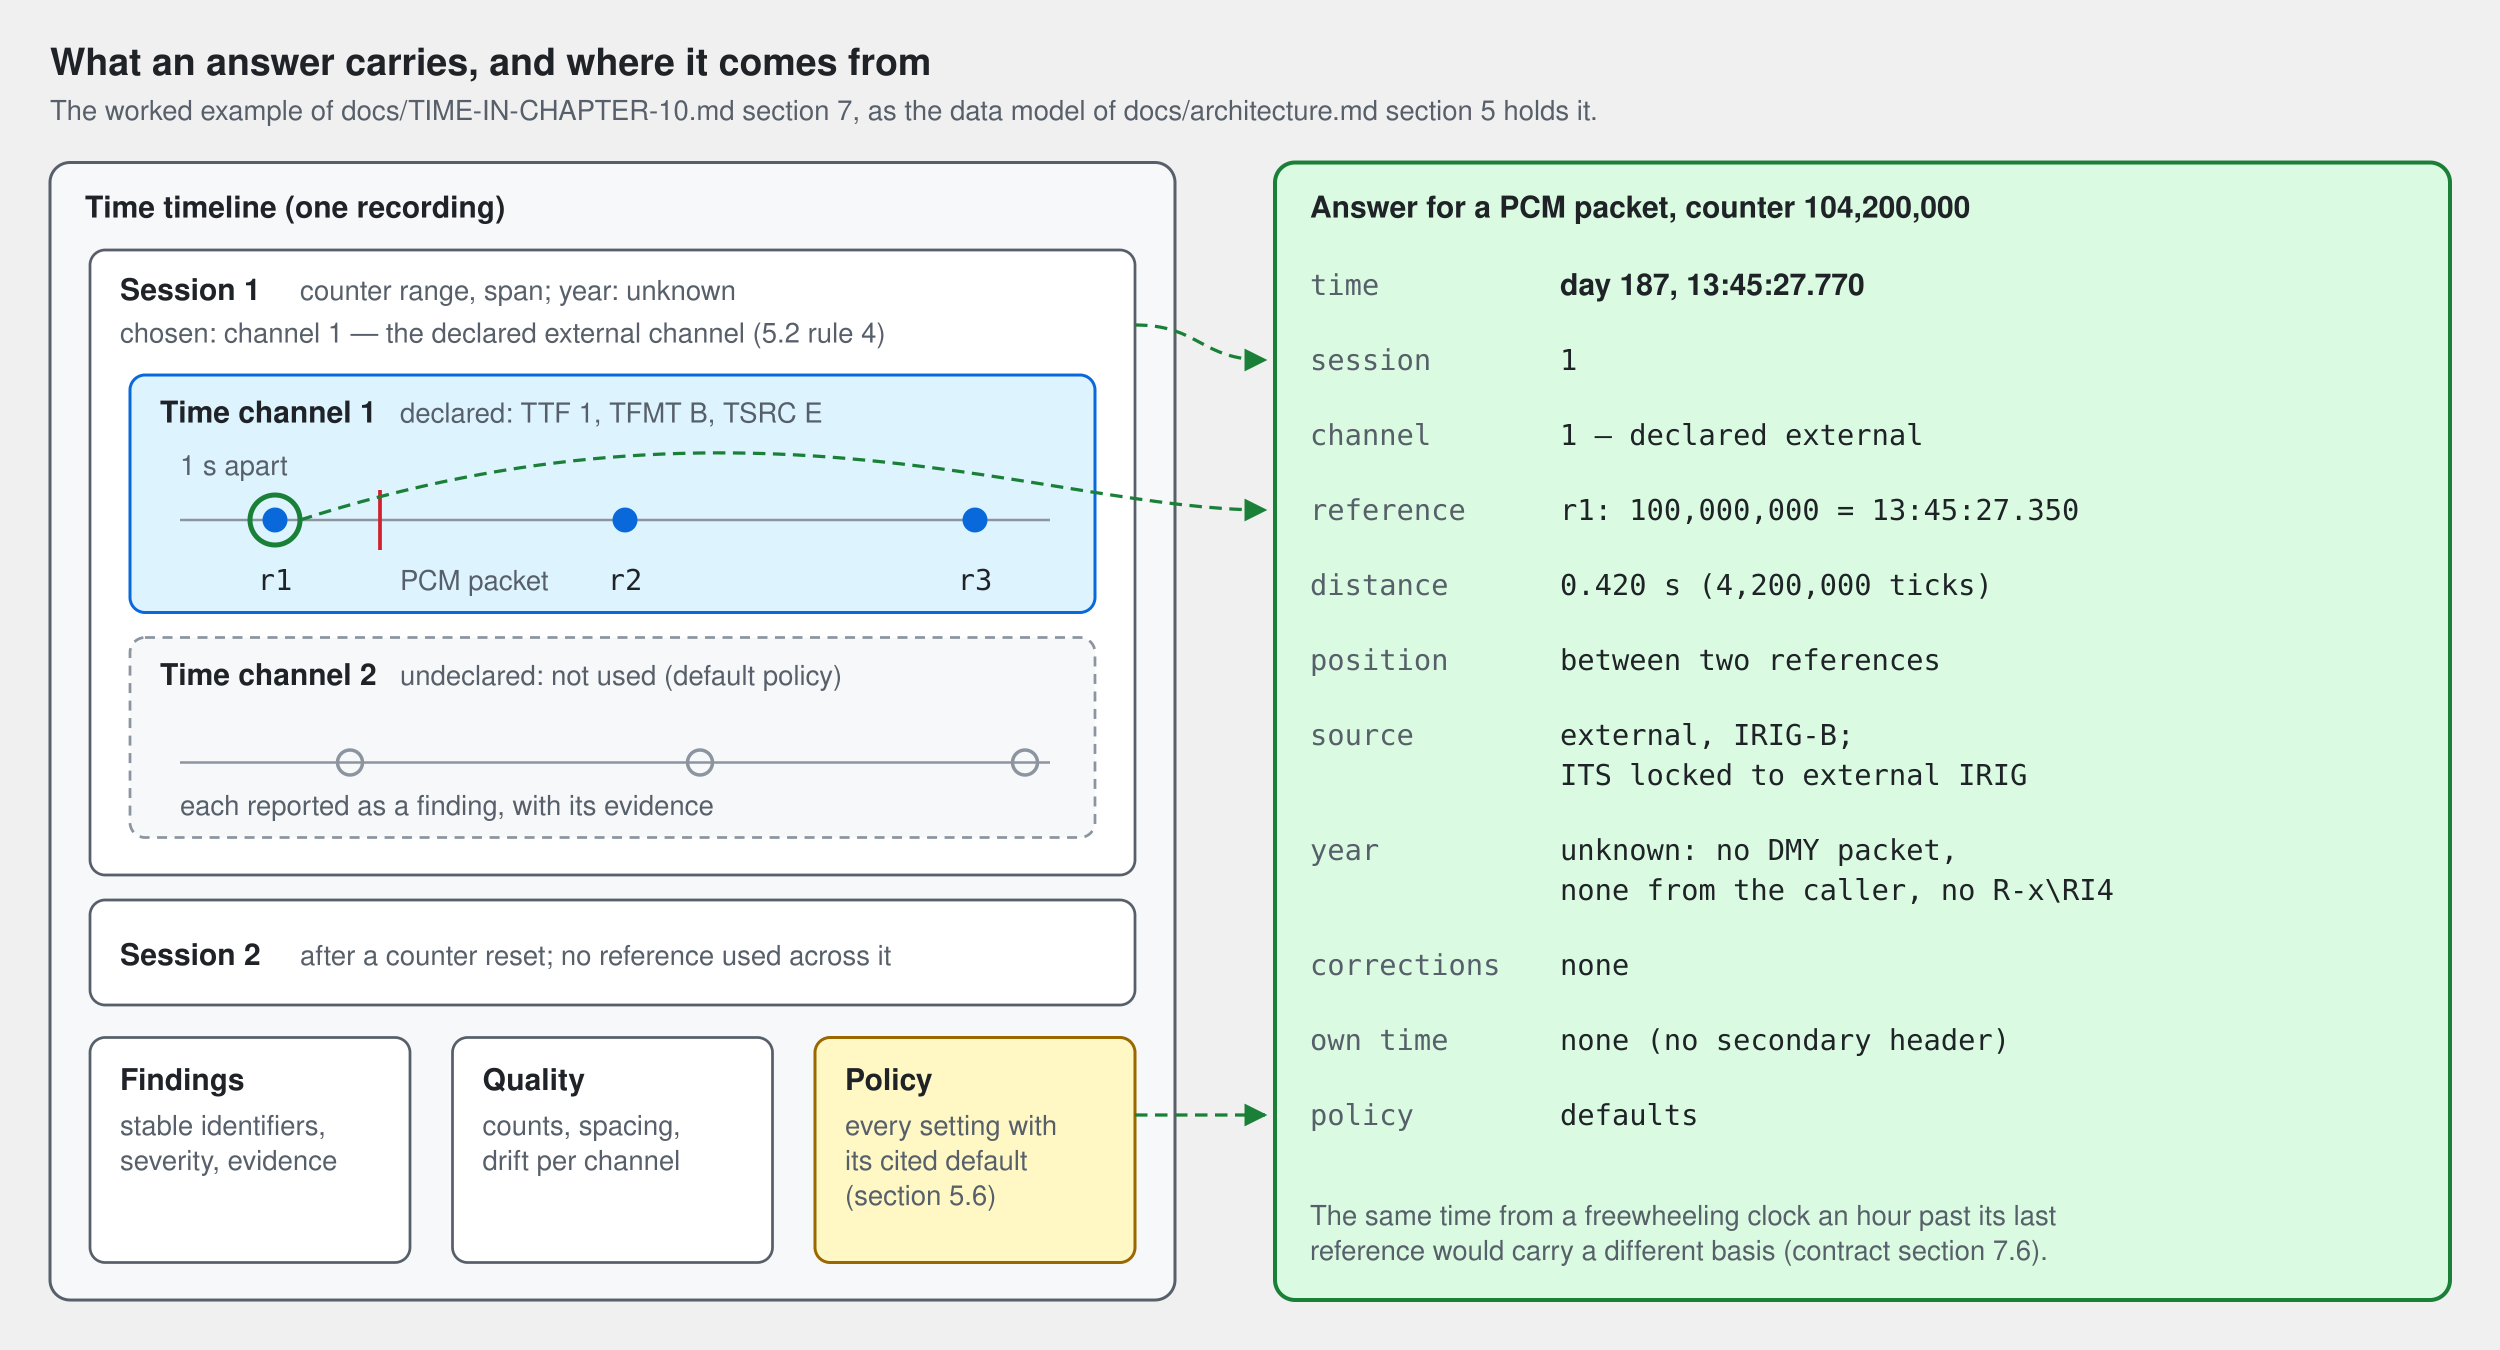
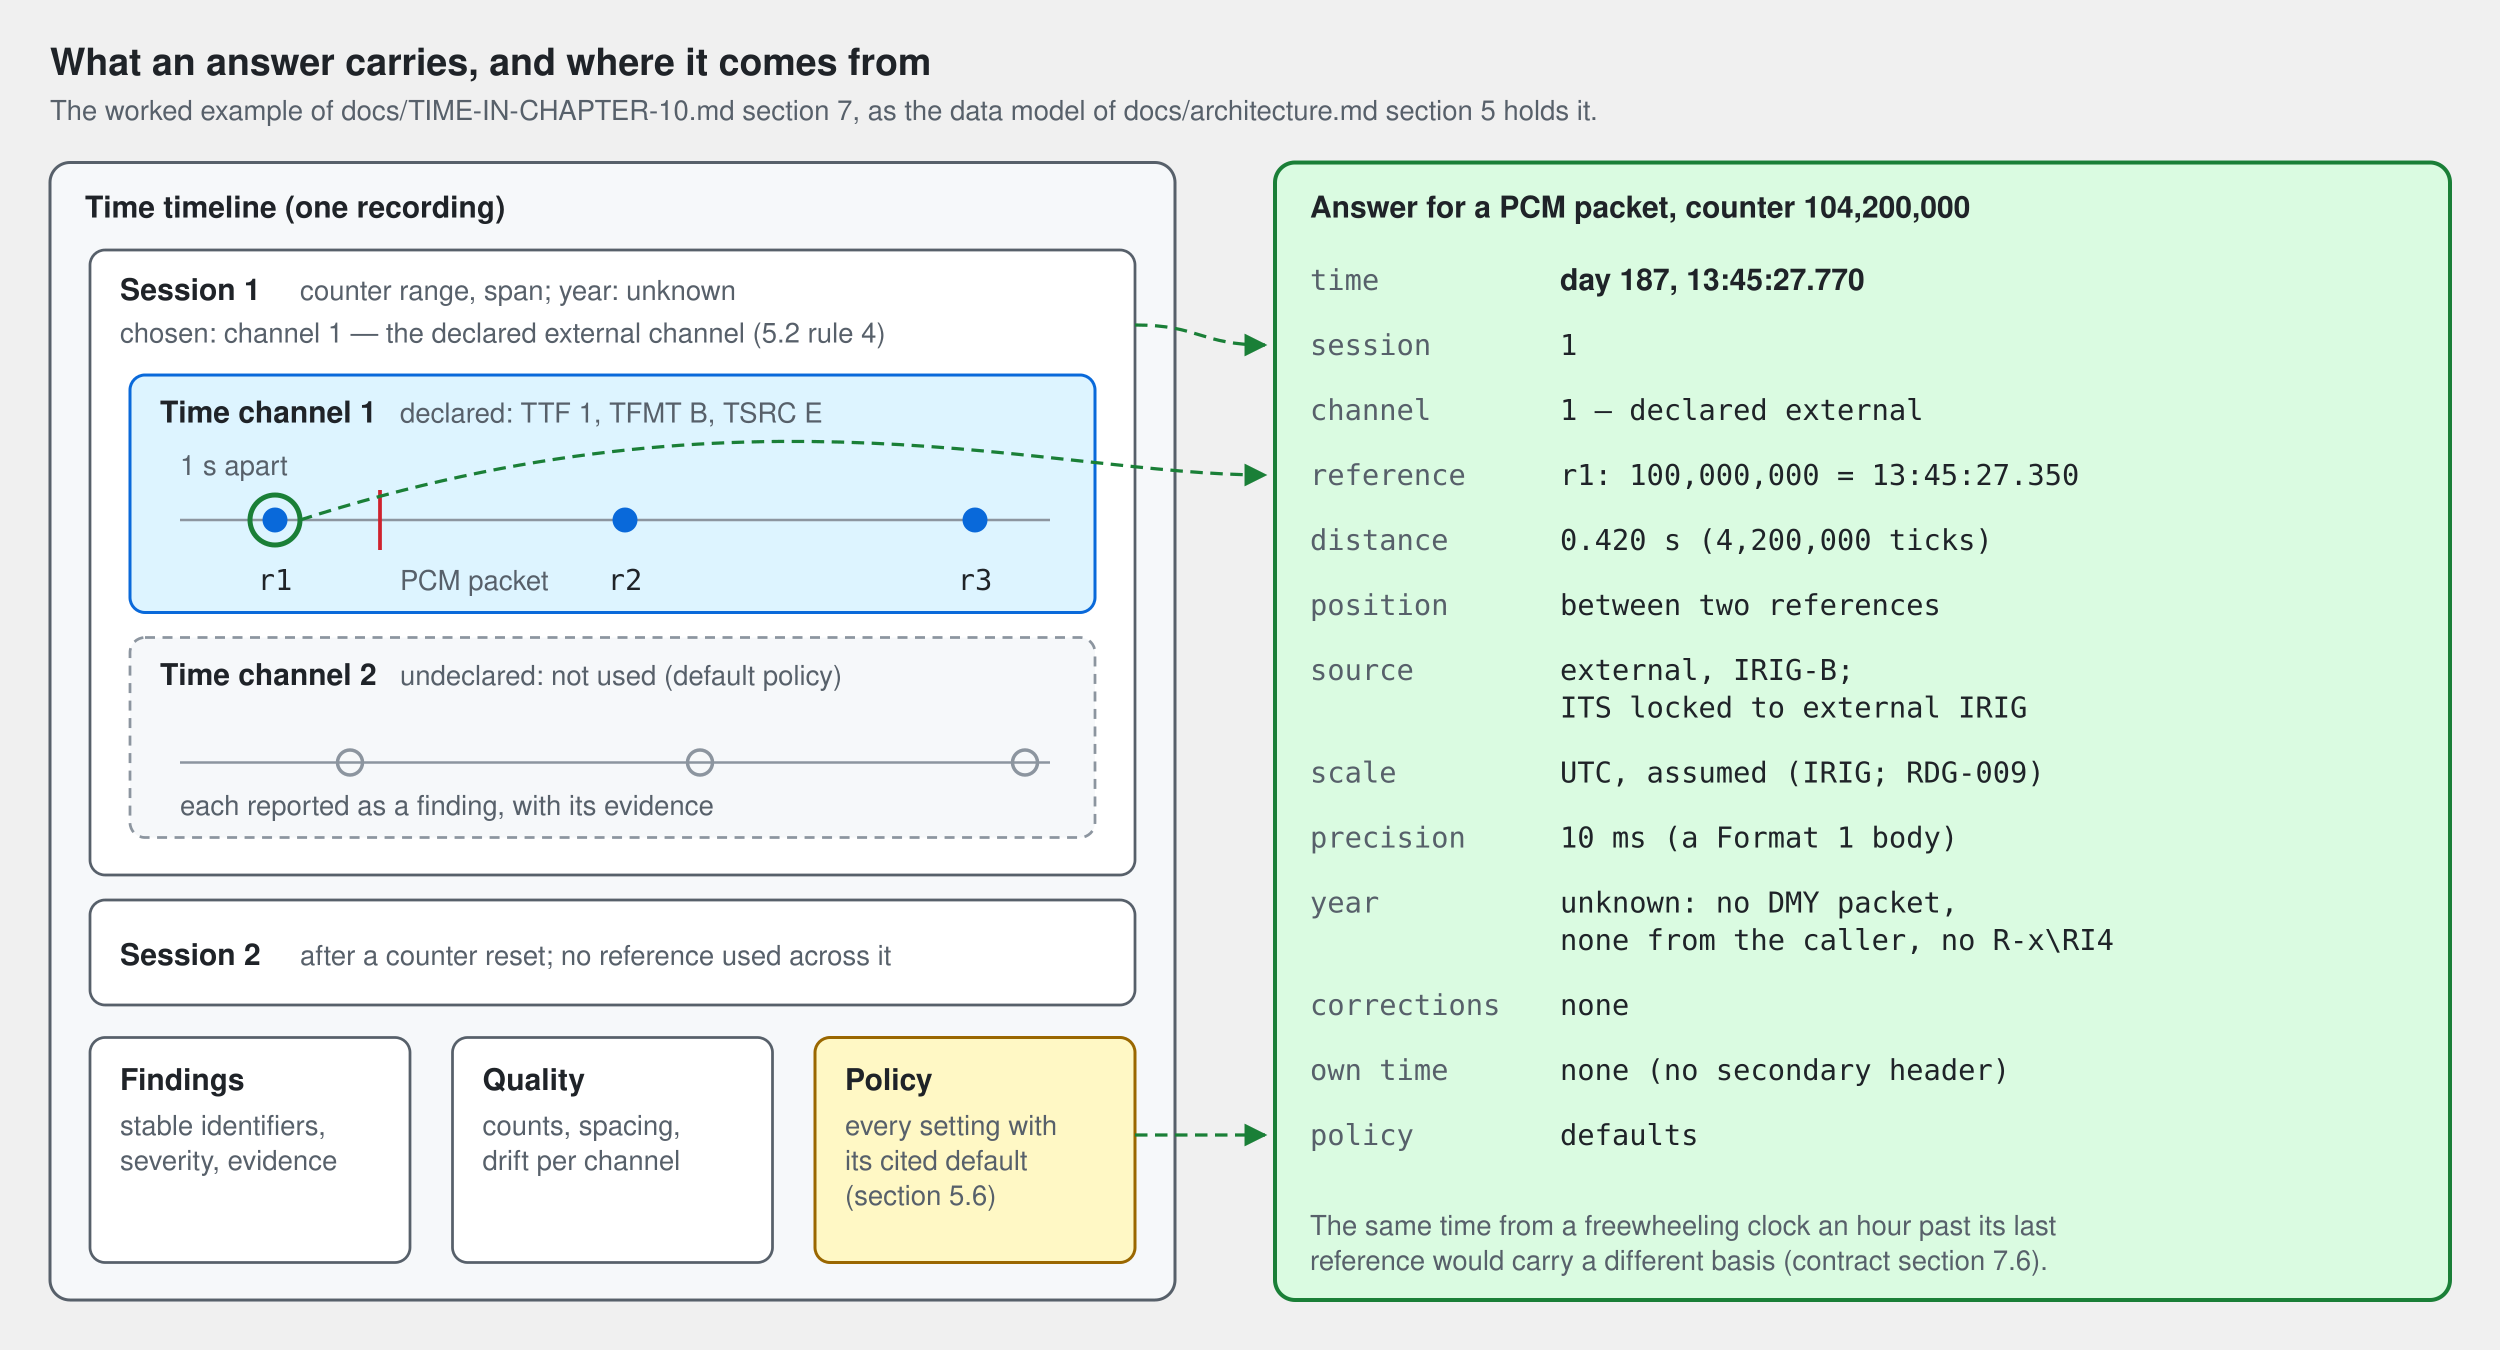
- <svg xmlns="http://www.w3.org/2000/svg" viewBox="0 0 1000 540" role="img" aria-label="What an answer carries, and where it comes from. A time timeline holds sessions; session 1 has two time channels: channel 1, declared external IRIG-B, chosen, with references r1, r2, r3; channel 2, undeclared, not used under the default policy. Session 2 follows a counter reset. The timeline also holds findings, quality, and the policy. The answer for a PCM packet with counter 104,200,000 is day 187 13:45:27.770, with its basis: session 1; channel 1, the declared external channel; reference r1 at counter 100,000,000 and 13:45:27.350; distance 0.420 seconds; between two references; external, IRIG-B, IRIG time source locked to external IRIG; year unknown; no corrections; no own time; default policy.">
+ <svg xmlns="http://www.w3.org/2000/svg" viewBox="0 0 1000 540" role="img" aria-label="What an answer carries, and where it comes from. A time timeline holds sessions; session 1 has two time channels: channel 1, declared external IRIG-B, chosen, with references r1, r2, r3; channel 2, undeclared, not used under the default policy. Session 2 follows a counter reset. The timeline also holds findings, quality, and the policy. The answer for a PCM packet with counter 104,200,000 is day 187 13:45:27.770, with its basis: session 1; channel 1, the declared external channel; reference r1 at counter 100,000,000 and 13:45:27.350; distance 0.420 seconds; between two references; external, IRIG-B, IRIG time source locked to external IRIG; UTC by assumption; precision 10 milliseconds; year unknown; no corrections; no own time; default policy.">
  <style>
    text { font-family: -apple-system, "Segoe UI", Helvetica, Arial, sans-serif; font-size: 12px; fill: #1f2328; }
    .t { font-size: 15px; font-weight: 600; }
    .b { font-weight: 600; }
    .l { font-size: 11px; fill: #57606a; }
    .m { font-family: ui-monospace, "Cascadia Mono", Consolas, monospace; font-size: 11.5px; }
    .k { font-family: ui-monospace, "Cascadia Mono", Consolas, monospace; font-size: 11.5px; fill: #57606a; }
    .box { fill: #f6f8fa; stroke: #57606a; stroke-width: 1.2; }
    .ses { fill: #ffffff; stroke: #57606a; stroke-width: 1.1; }
    .ch { fill: #ddf4ff; stroke: #0969da; stroke-width: 1.2; }
    .un { fill: #f6f8fa; stroke: #8c959f; stroke-width: 1.1; stroke-dasharray: 4 3; }
    .res { fill: #dafbe1; stroke: #1a7f37; stroke-width: 1.6; }
    .pol { fill: #fff8c5; stroke: #9a6700; stroke-width: 1.2; }
    .ref { fill: #0969da; }
    .refo { fill: none; stroke: #8c959f; stroke-width: 1.4; }
    .sel { fill: none; stroke: #1a7f37; stroke-width: 2; }
    .ax { stroke: #8c959f; stroke-width: 1; }
    .ln { stroke: #1a7f37; stroke-width: 1.3; fill: none; stroke-dasharray: 5 3; }
    .ah { fill: #1a7f37; }
    @media (prefers-color-scheme: dark) {
      text { fill: #e6edf3; } .l, .k { fill: #9198a1; }
      .box, .un { fill: #161b22; stroke: #9198a1; } .ses { fill: #0d1117; stroke: #9198a1; }
      .ch { fill: #0c2d6b; stroke: #4493f8; } .res { fill: #0f2e1a; stroke: #3fb950; } .pol { fill: #3b2e00; stroke: #d29922; }
      .ref { fill: #4493f8; } .refo { stroke: #6e7681; } .sel { stroke: #3fb950; } .ax { stroke: #6e7681; }
      .ln { stroke: #3fb950; } .ah { fill: #3fb950; }
    }
  </style>
  <defs>
    <marker id="a" viewBox="0 0 10 10" refX="9" refY="5" markerWidth="7" markerHeight="7" orient="auto-start-reverse">
      <path class="ah" d="M0,0 L10,5 L0,10 z" />
    </marker>
  </defs>
  <text class="t" x="20" y="30">What an answer carries, and where it comes from</text>
  <text class="l" x="20" y="48">The worked example of docs/TIME-IN-CHAPTER-10.md section 7, as the data model of docs/architecture.md section 5 holds it.</text>
  <rect class="box" x="20" y="65" width="450" height="455" rx="8" />
  <text class="b" x="34" y="87">Time timeline (one recording)</text>
  <rect class="ses" x="36" y="100" width="418" height="250" rx="6" />
  <text class="b" x="48" y="120">Session 1</text>
  <text class="l" x="120" y="120">counter range, span; year: unknown</text>
  <text class="l" x="48" y="137">chosen: channel 1 — the declared external channel (5.2 rule 4)</text>
  <rect class="ch" x="52" y="150" width="386" height="95" rx="6" />
  <text class="b" x="64" y="169">Time channel 1</text>
  <text class="l" x="160" y="169">declared: TTF 1, TFMT B, TSRC E</text>
  <line class="ax" x1="72" y1="208" x2="420" y2="208" />
  <circle class="ref" cx="110" cy="208" r="5" />
  <circle class="sel" cx="110" cy="208" r="10" />
  <circle class="ref" cx="250" cy="208" r="5" />
  <circle class="ref" cx="390" cy="208" r="5" />
  <text class="m" x="110" y="236" text-anchor="middle">r1</text>
  <text class="m" x="250" y="236" text-anchor="middle">r2</text>
  <text class="m" x="390" y="236" text-anchor="middle">r3</text>
  <path d="M152,196 L152,220" stroke="#cf222e" stroke-width="1.5" />
  <text class="l" x="160" y="236">PCM packet</text>
  <text class="l" x="72" y="190">1 s apart</text>
  <rect class="un" x="52" y="255" width="386" height="80" rx="6" />
  <text class="b" x="64" y="274">Time channel 2</text>
  <text class="l" x="160" y="274">undeclared: not used (default policy)</text>
  <line class="ax" x1="72" y1="305" x2="420" y2="305" />
  <circle class="refo" cx="140" cy="305" r="5" />
  <circle class="refo" cx="280" cy="305" r="5" />
  <circle class="refo" cx="410" cy="305" r="5" />
  <text class="l" x="72" y="326">each reported as a finding, with its evidence</text>
  <rect class="ses" x="36" y="360" width="418" height="42" rx="6" />
  <text class="b" x="48" y="386">Session 2</text>
  <text class="l" x="120" y="386">after a counter reset; no reference used across it</text>
  <rect class="ses" x="36" y="415" width="128" height="90" rx="6" />
  <text class="b" x="48" y="436">Findings</text>
  <text class="l" x="48" y="454">stable identifiers,</text>
  <text class="l" x="48" y="468">severity, evidence</text>
  <rect class="ses" x="181" y="415" width="128" height="90" rx="6" />
  <text class="b" x="193" y="436">Quality</text>
  <text class="l" x="193" y="454">counts, spacing,</text>
  <text class="l" x="193" y="468">drift per channel</text>
  <rect class="pol" x="326" y="415" width="128" height="90" rx="6" />
  <text class="b" x="338" y="436">Policy</text>
  <text class="l" x="338" y="454">every setting with</text>
  <text class="l" x="338" y="468">its cited default</text>
  <text class="l" x="338" y="482">(section 5.6)</text>
  <rect class="res" x="510" y="65" width="470" height="455" rx="8" />
  <text class="b" x="524" y="87">Answer for a PCM packet, counter 104,200,000</text>
-   <text class="k" x="524" y="118">time</text>
-   <text class="b" x="624" y="118">day 187, 13:45:27.770</text>
-   <text class="k" x="524" y="148">session</text>
-   <text class="m" x="624" y="148">1</text>
-   <text class="k" x="524" y="178">channel</text>
-   <text class="m" x="624" y="178">1 — declared external</text>
-   <text class="k" x="524" y="208">reference</text>
-   <text class="m" x="624" y="208">r1: 100,000,000 = 13:45:27.350</text>
-   <text class="k" x="524" y="238">distance</text>
-   <text class="m" x="624" y="238">0.420 s (4,200,000 ticks)</text>
-   <text class="k" x="524" y="268">position</text>
-   <text class="m" x="624" y="268">between two references</text>
-   <text class="k" x="524" y="298">source</text>
-   <text class="m" x="624" y="298">external, IRIG-B;</text>
-   <text class="m" x="624" y="314">ITS locked to external IRIG</text>
-   <text class="k" x="524" y="344">year</text>
-   <text class="m" x="624" y="344">unknown: no DMY packet,</text>
-   <text class="m" x="624" y="360">none from the caller, no R-x\RI4</text>
-   <text class="k" x="524" y="390">corrections</text>
-   <text class="m" x="624" y="390">none</text>
-   <text class="k" x="524" y="420">own time</text>
-   <text class="m" x="624" y="420">none (no secondary header)</text>
-   <text class="k" x="524" y="450">policy</text>
-   <text class="m" x="624" y="450">defaults</text>
-   <text class="l" x="524" y="490">The same time from a freewheeling clock an hour past its last</text>
-   <text class="l" x="524" y="504">reference would carry a different basis (contract section 7.6).</text>
-   <path class="ln" d="M120,208 C300,150 420,204 506,204" marker-end="url(#a)" />
-   <path class="ln" d="M454,446 L506,446" marker-end="url(#a)" />
-   <path class="ln" d="M454,130 C480,130 480,144 506,144" marker-end="url(#a)" />
+   <text class="k" x="524" y="116">time</text>
+   <text class="b" x="624" y="116">day 187, 13:45:27.770</text>
+   <text class="k" x="524" y="142">session</text>
+   <text class="m" x="624" y="142">1</text>
+   <text class="k" x="524" y="168">channel</text>
+   <text class="m" x="624" y="168">1 — declared external</text>
+   <text class="k" x="524" y="194">reference</text>
+   <text class="m" x="624" y="194">r1: 100,000,000 = 13:45:27.350</text>
+   <text class="k" x="524" y="220">distance</text>
+   <text class="m" x="624" y="220">0.420 s (4,200,000 ticks)</text>
+   <text class="k" x="524" y="246">position</text>
+   <text class="m" x="624" y="246">between two references</text>
+   <text class="k" x="524" y="272">source</text>
+   <text class="m" x="624" y="272">external, IRIG-B;</text>
+   <text class="m" x="624" y="287">ITS locked to external IRIG</text>
+   <text class="k" x="524" y="313">scale</text>
+   <text class="m" x="624" y="313">UTC, assumed (IRIG; RDG-009)</text>
+   <text class="k" x="524" y="339">precision</text>
+   <text class="m" x="624" y="339">10 ms (a Format 1 body)</text>
+   <text class="k" x="524" y="365">year</text>
+   <text class="m" x="624" y="365">unknown: no DMY packet,</text>
+   <text class="m" x="624" y="380">none from the caller, no R-x\RI4</text>
+   <text class="k" x="524" y="406">corrections</text>
+   <text class="m" x="624" y="406">none</text>
+   <text class="k" x="524" y="432">own time</text>
+   <text class="m" x="624" y="432">none (no secondary header)</text>
+   <text class="k" x="524" y="458">policy</text>
+   <text class="m" x="624" y="458">defaults</text>
+   <text class="l" x="524" y="494">The same time from a freewheeling clock an hour past its last</text>
+   <text class="l" x="524" y="508">reference would carry a different basis (contract section 7.6).</text>
+   <path class="ln" d="M120,208 C300,150 420,190 506,190" marker-end="url(#a)" />
+   <path class="ln" d="M454,454 L506,454" marker-end="url(#a)" />
+   <path class="ln" d="M454,130 C480,130 480,138 506,138" marker-end="url(#a)" />
</svg>
